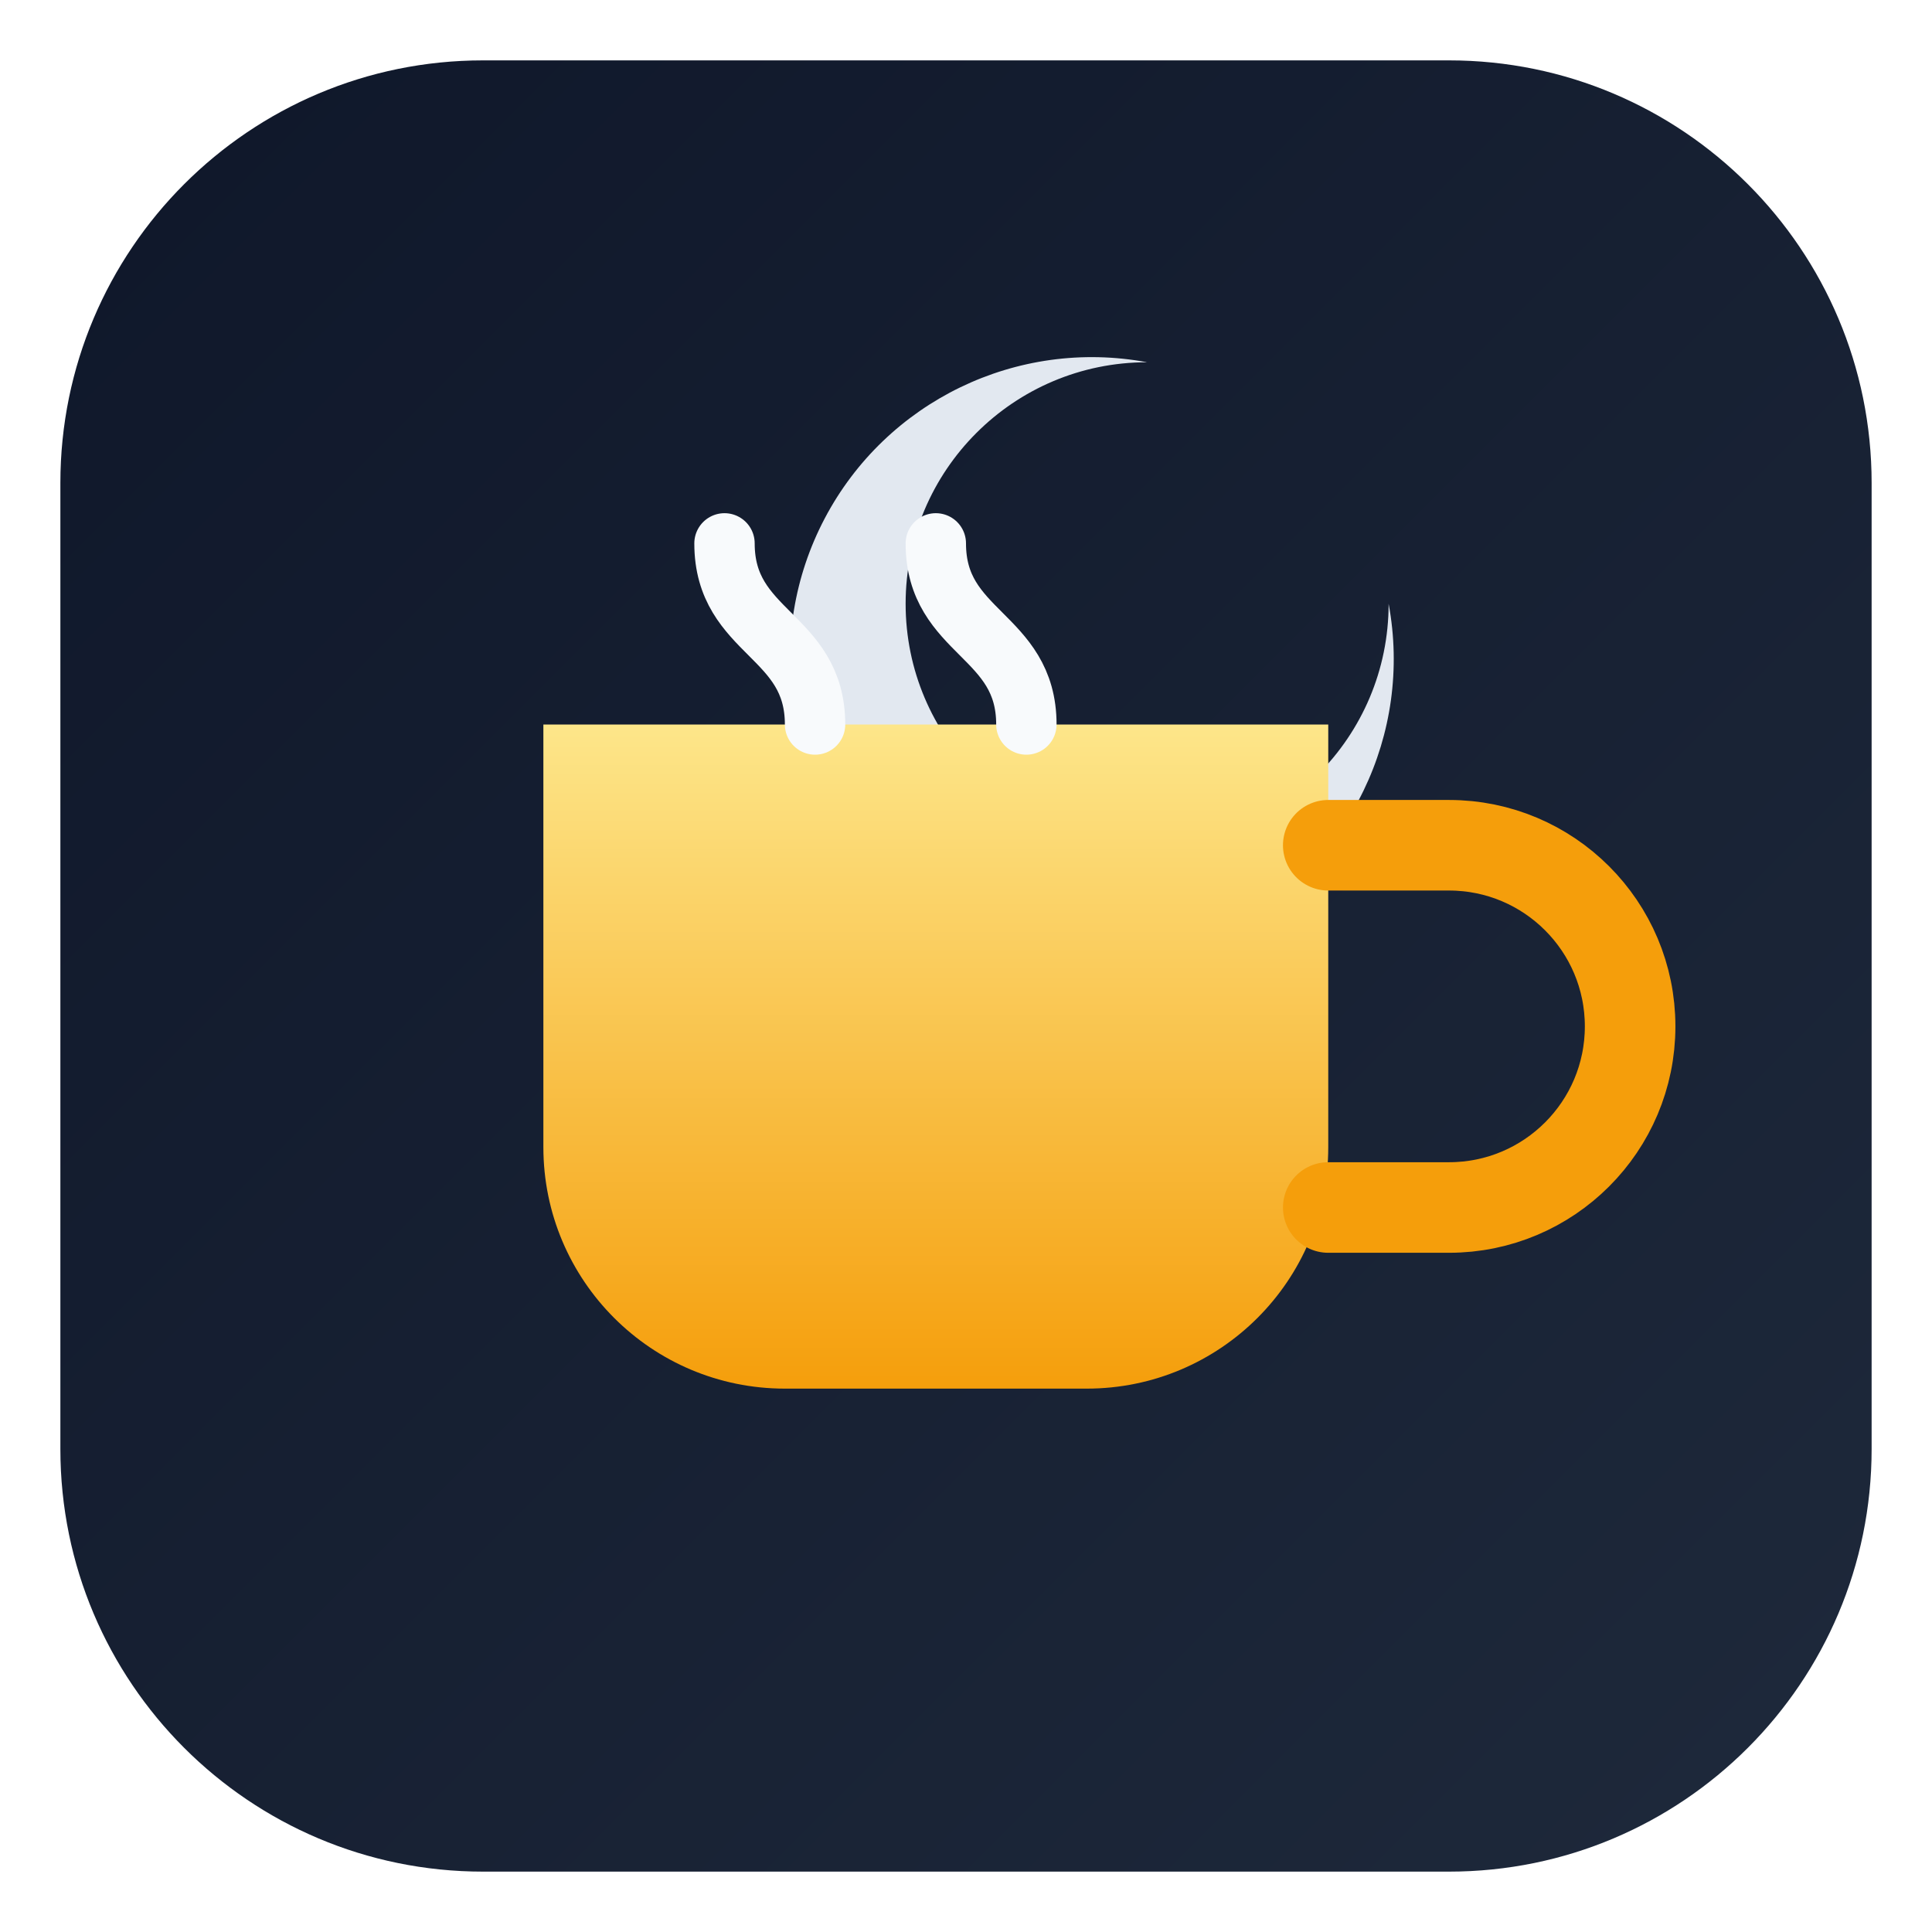
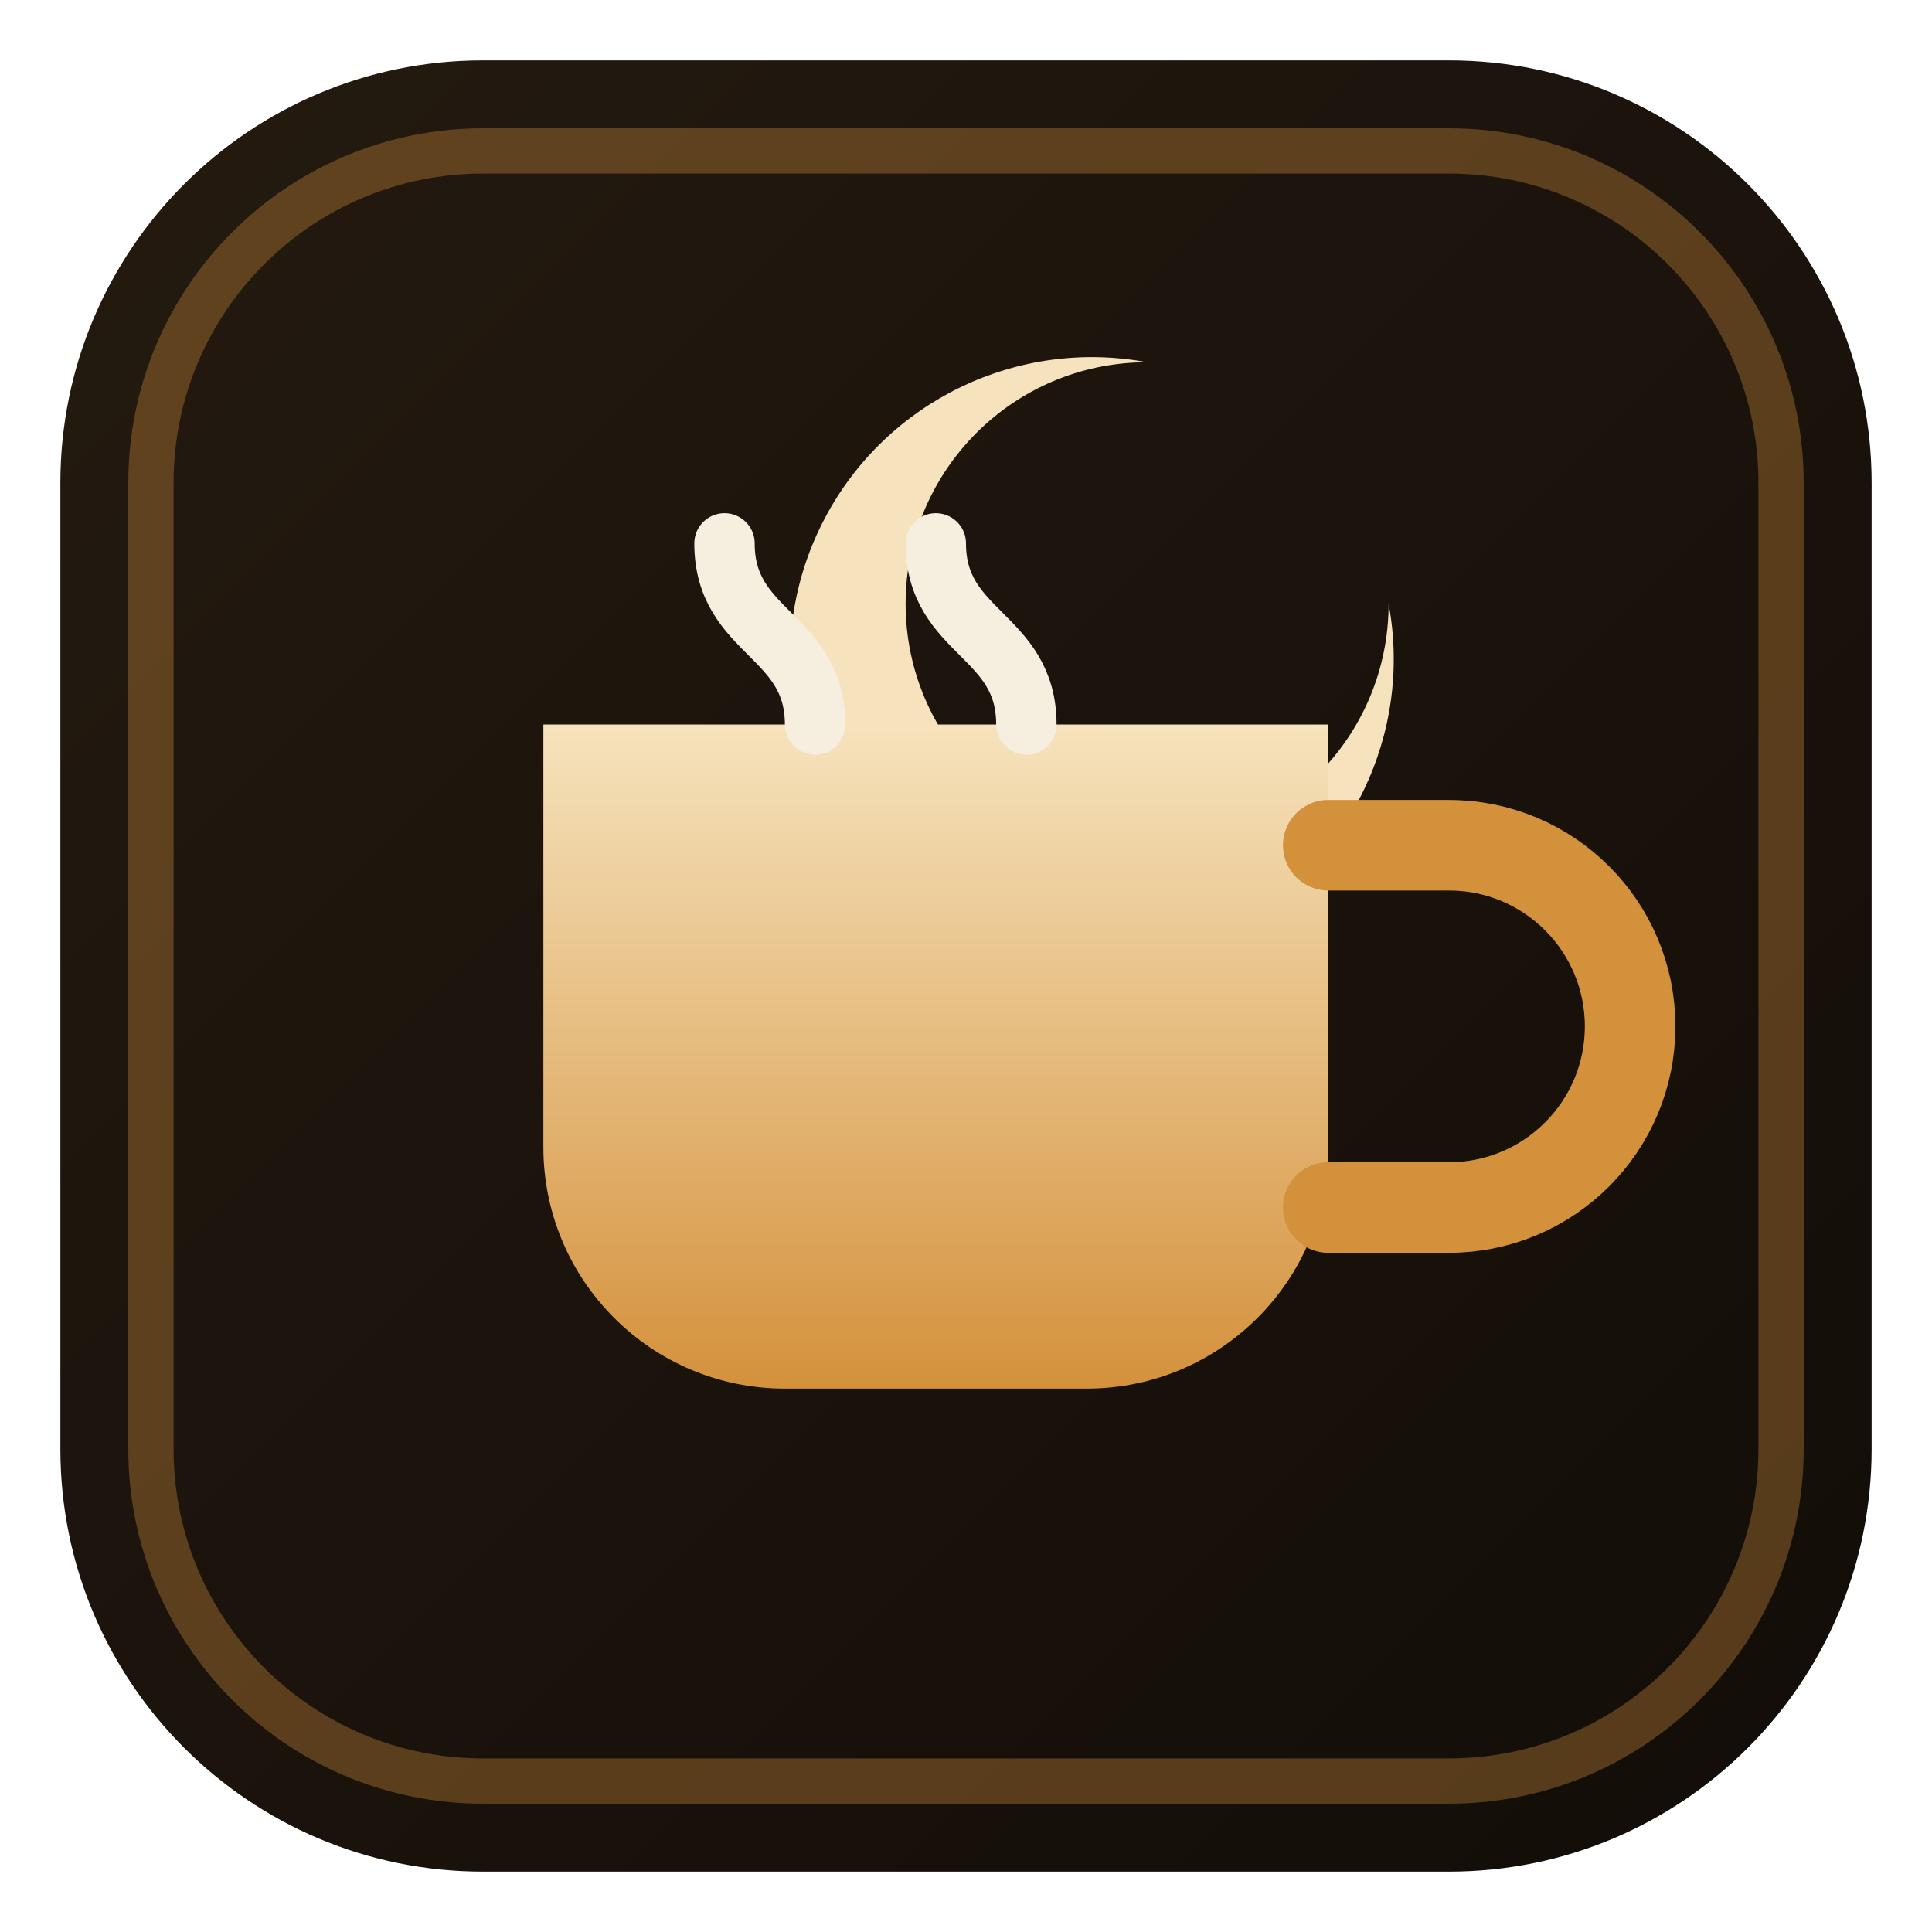
<svg xmlns="http://www.w3.org/2000/svg" viewBox="0 0 64 64" role="img" aria-label="MidnightCoffee icon">
  <defs>
    <linearGradient id="bg" x1="0%" y1="0%" x2="100%" y2="100%">
-       <stop offset="0%" stop-color="#0f172a" />
-       <stop offset="100%" stop-color="#1e293b" />
+       <stop offset="0%" stop-color="#241a10" />
+       <stop offset="100%" stop-color="#120d08" />
    </linearGradient>
    <linearGradient id="cup" x1="0%" y1="0%" x2="0%" y2="100%">
-       <stop offset="0%" stop-color="#fde68a" />
-       <stop offset="100%" stop-color="#f59e0b" />
+       <stop offset="0%" stop-color="#f6e3bd" />
+       <stop offset="100%" stop-color="#d4913c" />
    </linearGradient>
  </defs>
  <rect x="2" y="2" width="60" height="60" rx="14" fill="url(#bg)" />
-   <path d="M38 12a8 8 0 1 0 8 8 10 10 0 1 1-8-8Z" fill="#e2e8f0" />
+   <rect x="5" y="5" width="54" height="54" rx="11" fill="none" stroke="#d4913c" stroke-opacity="0.35" stroke-width="1.5" />
+   <path d="M38 12a8 8 0 1 0 8 8 10 10 0 1 1-8-8Z" fill="#f6e3bd" />
  <path d="M18 24h26a0 0 0 0 1 0 0v14a8 8 0 0 1-8 8H26a8 8 0 0 1-8-8V24a0 0 0 0 1 0 0Z" fill="url(#cup)" />
-   <path d="M44 28h4a6 6 0 0 1 0 12h-4" fill="none" stroke="#f59e0b" stroke-width="3" stroke-linecap="round" />
-   <path d="M24 18c0 3 3 3 3 6M31 18c0 3 3 3 3 6" fill="none" stroke="#f8fafc" stroke-width="2" stroke-linecap="round" />
+   <path d="M44 28h4a6 6 0 0 1 0 12h-4" fill="none" stroke="#d4913c" stroke-width="3" stroke-linecap="round" />
+   <path d="M24 18c0 3 3 3 3 6M31 18c0 3 3 3 3 6" fill="none" stroke="#f6efe0" stroke-width="2" stroke-linecap="round" />
</svg>
